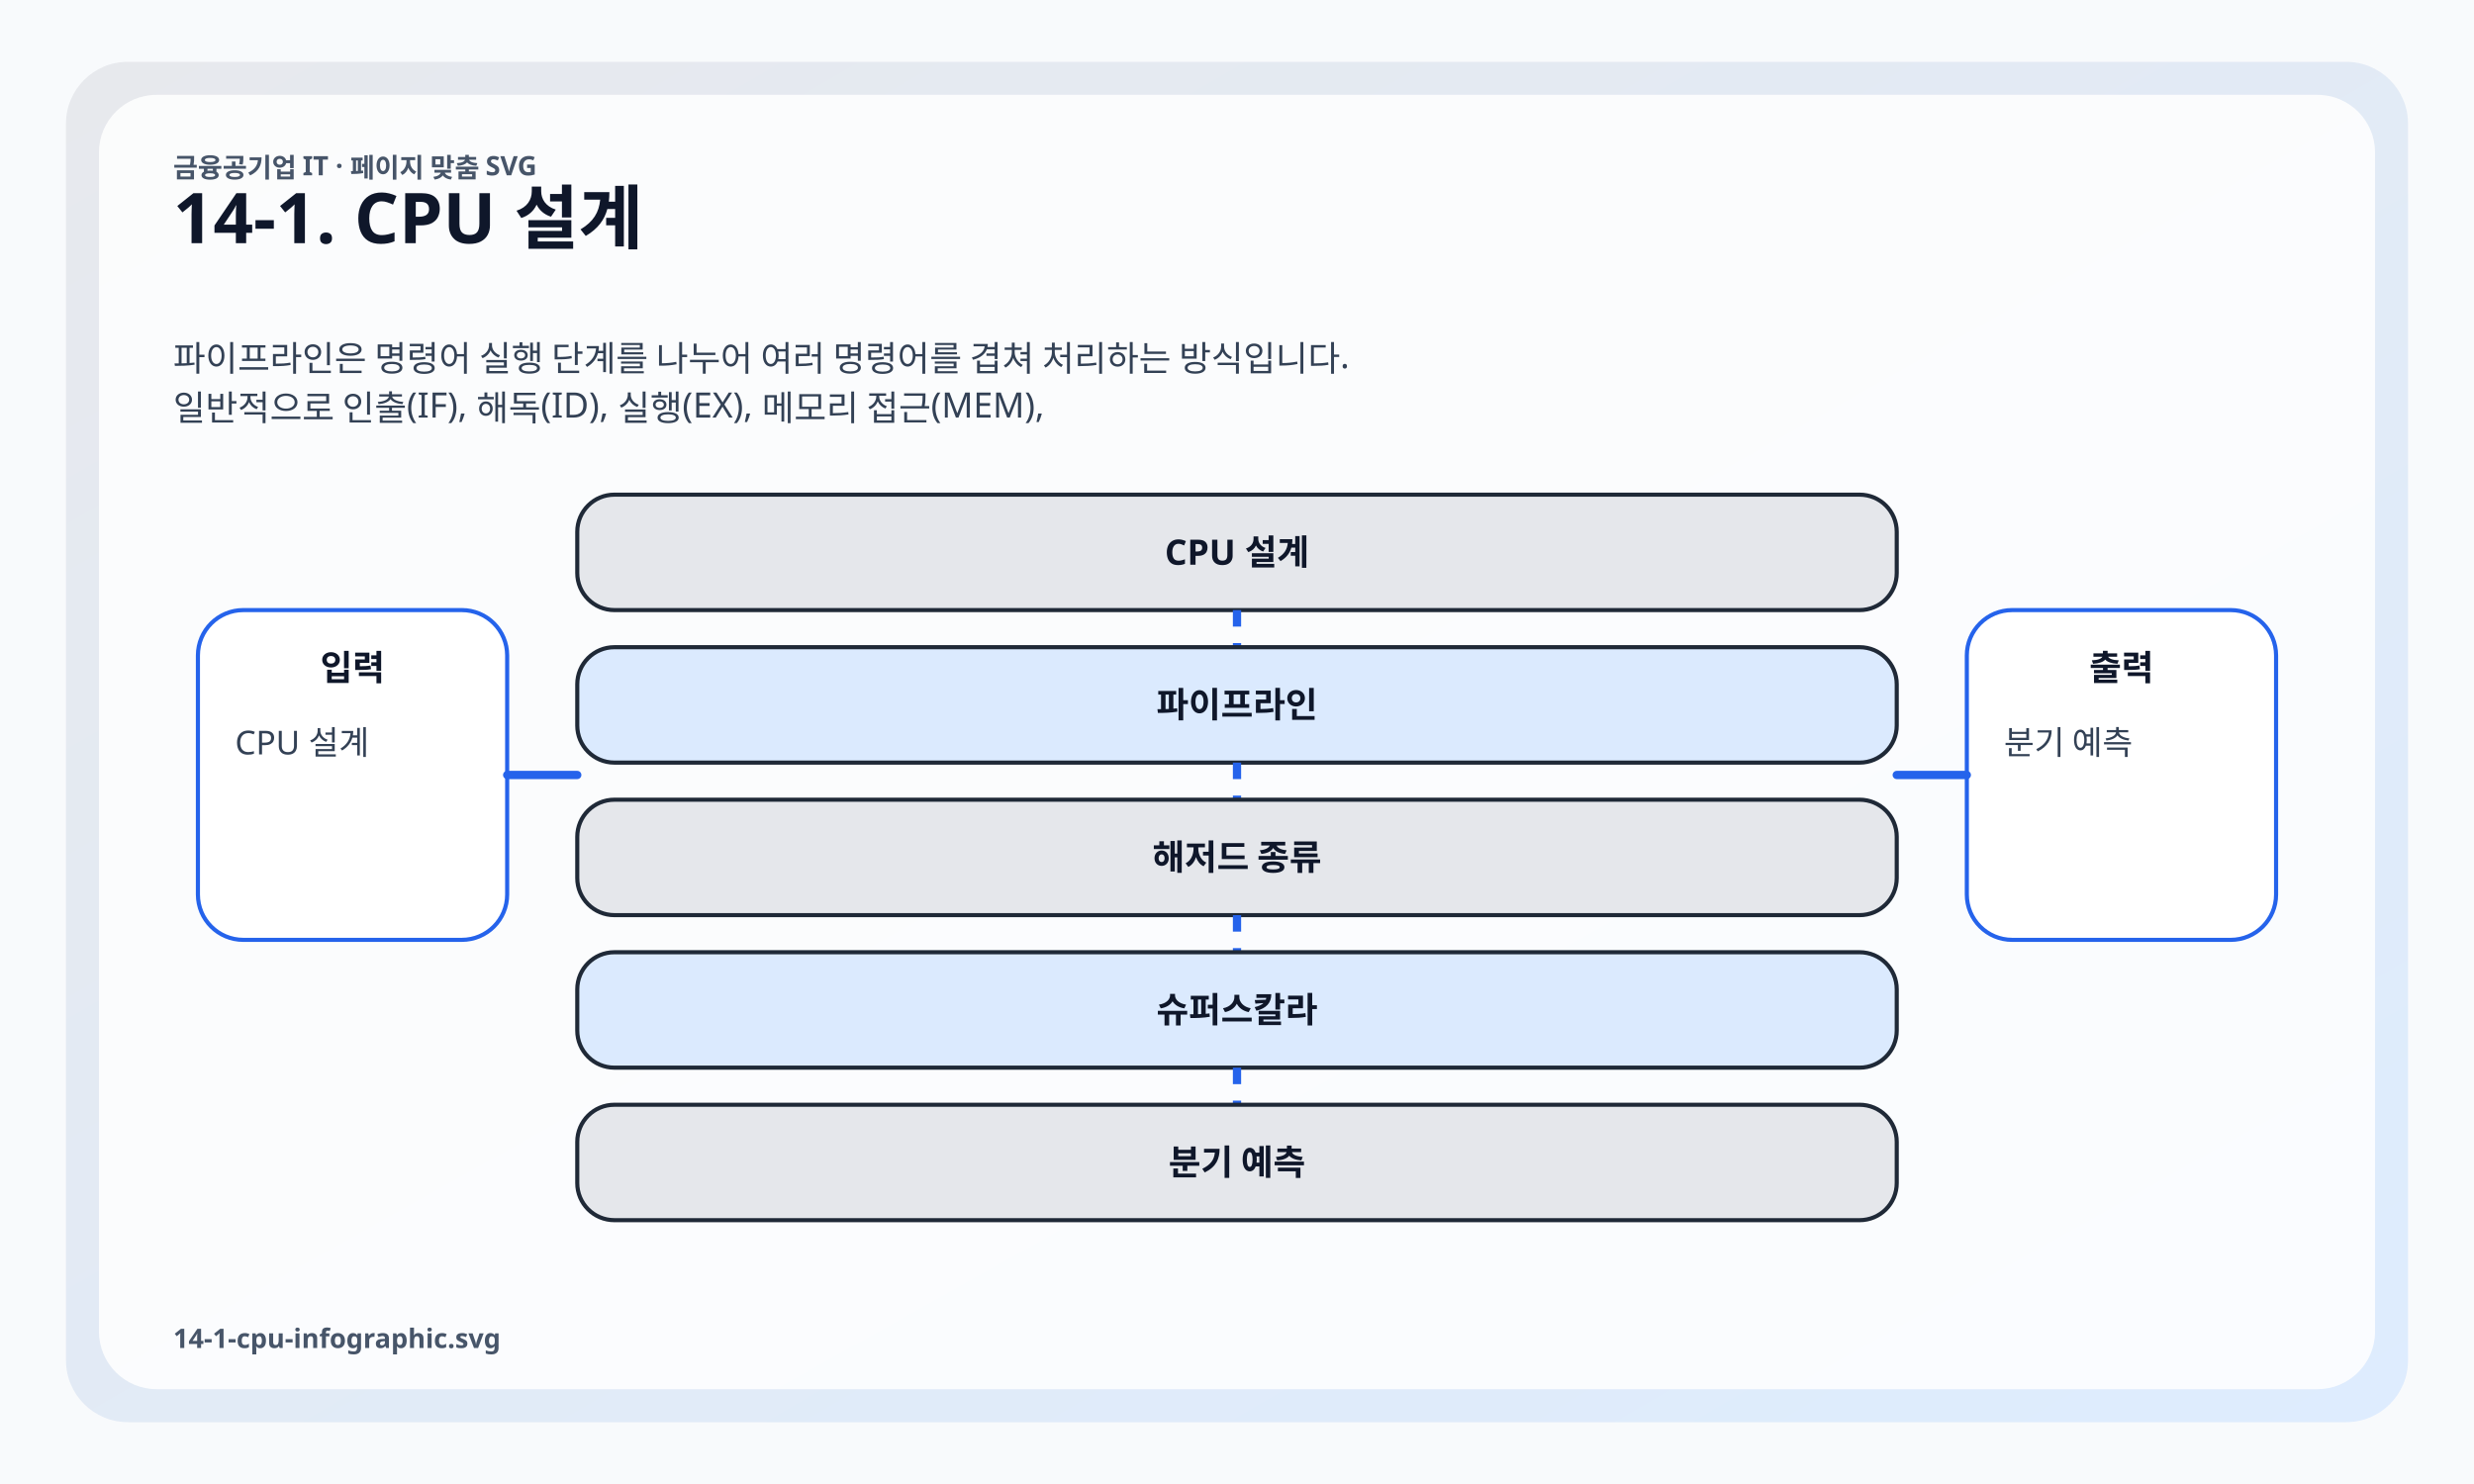
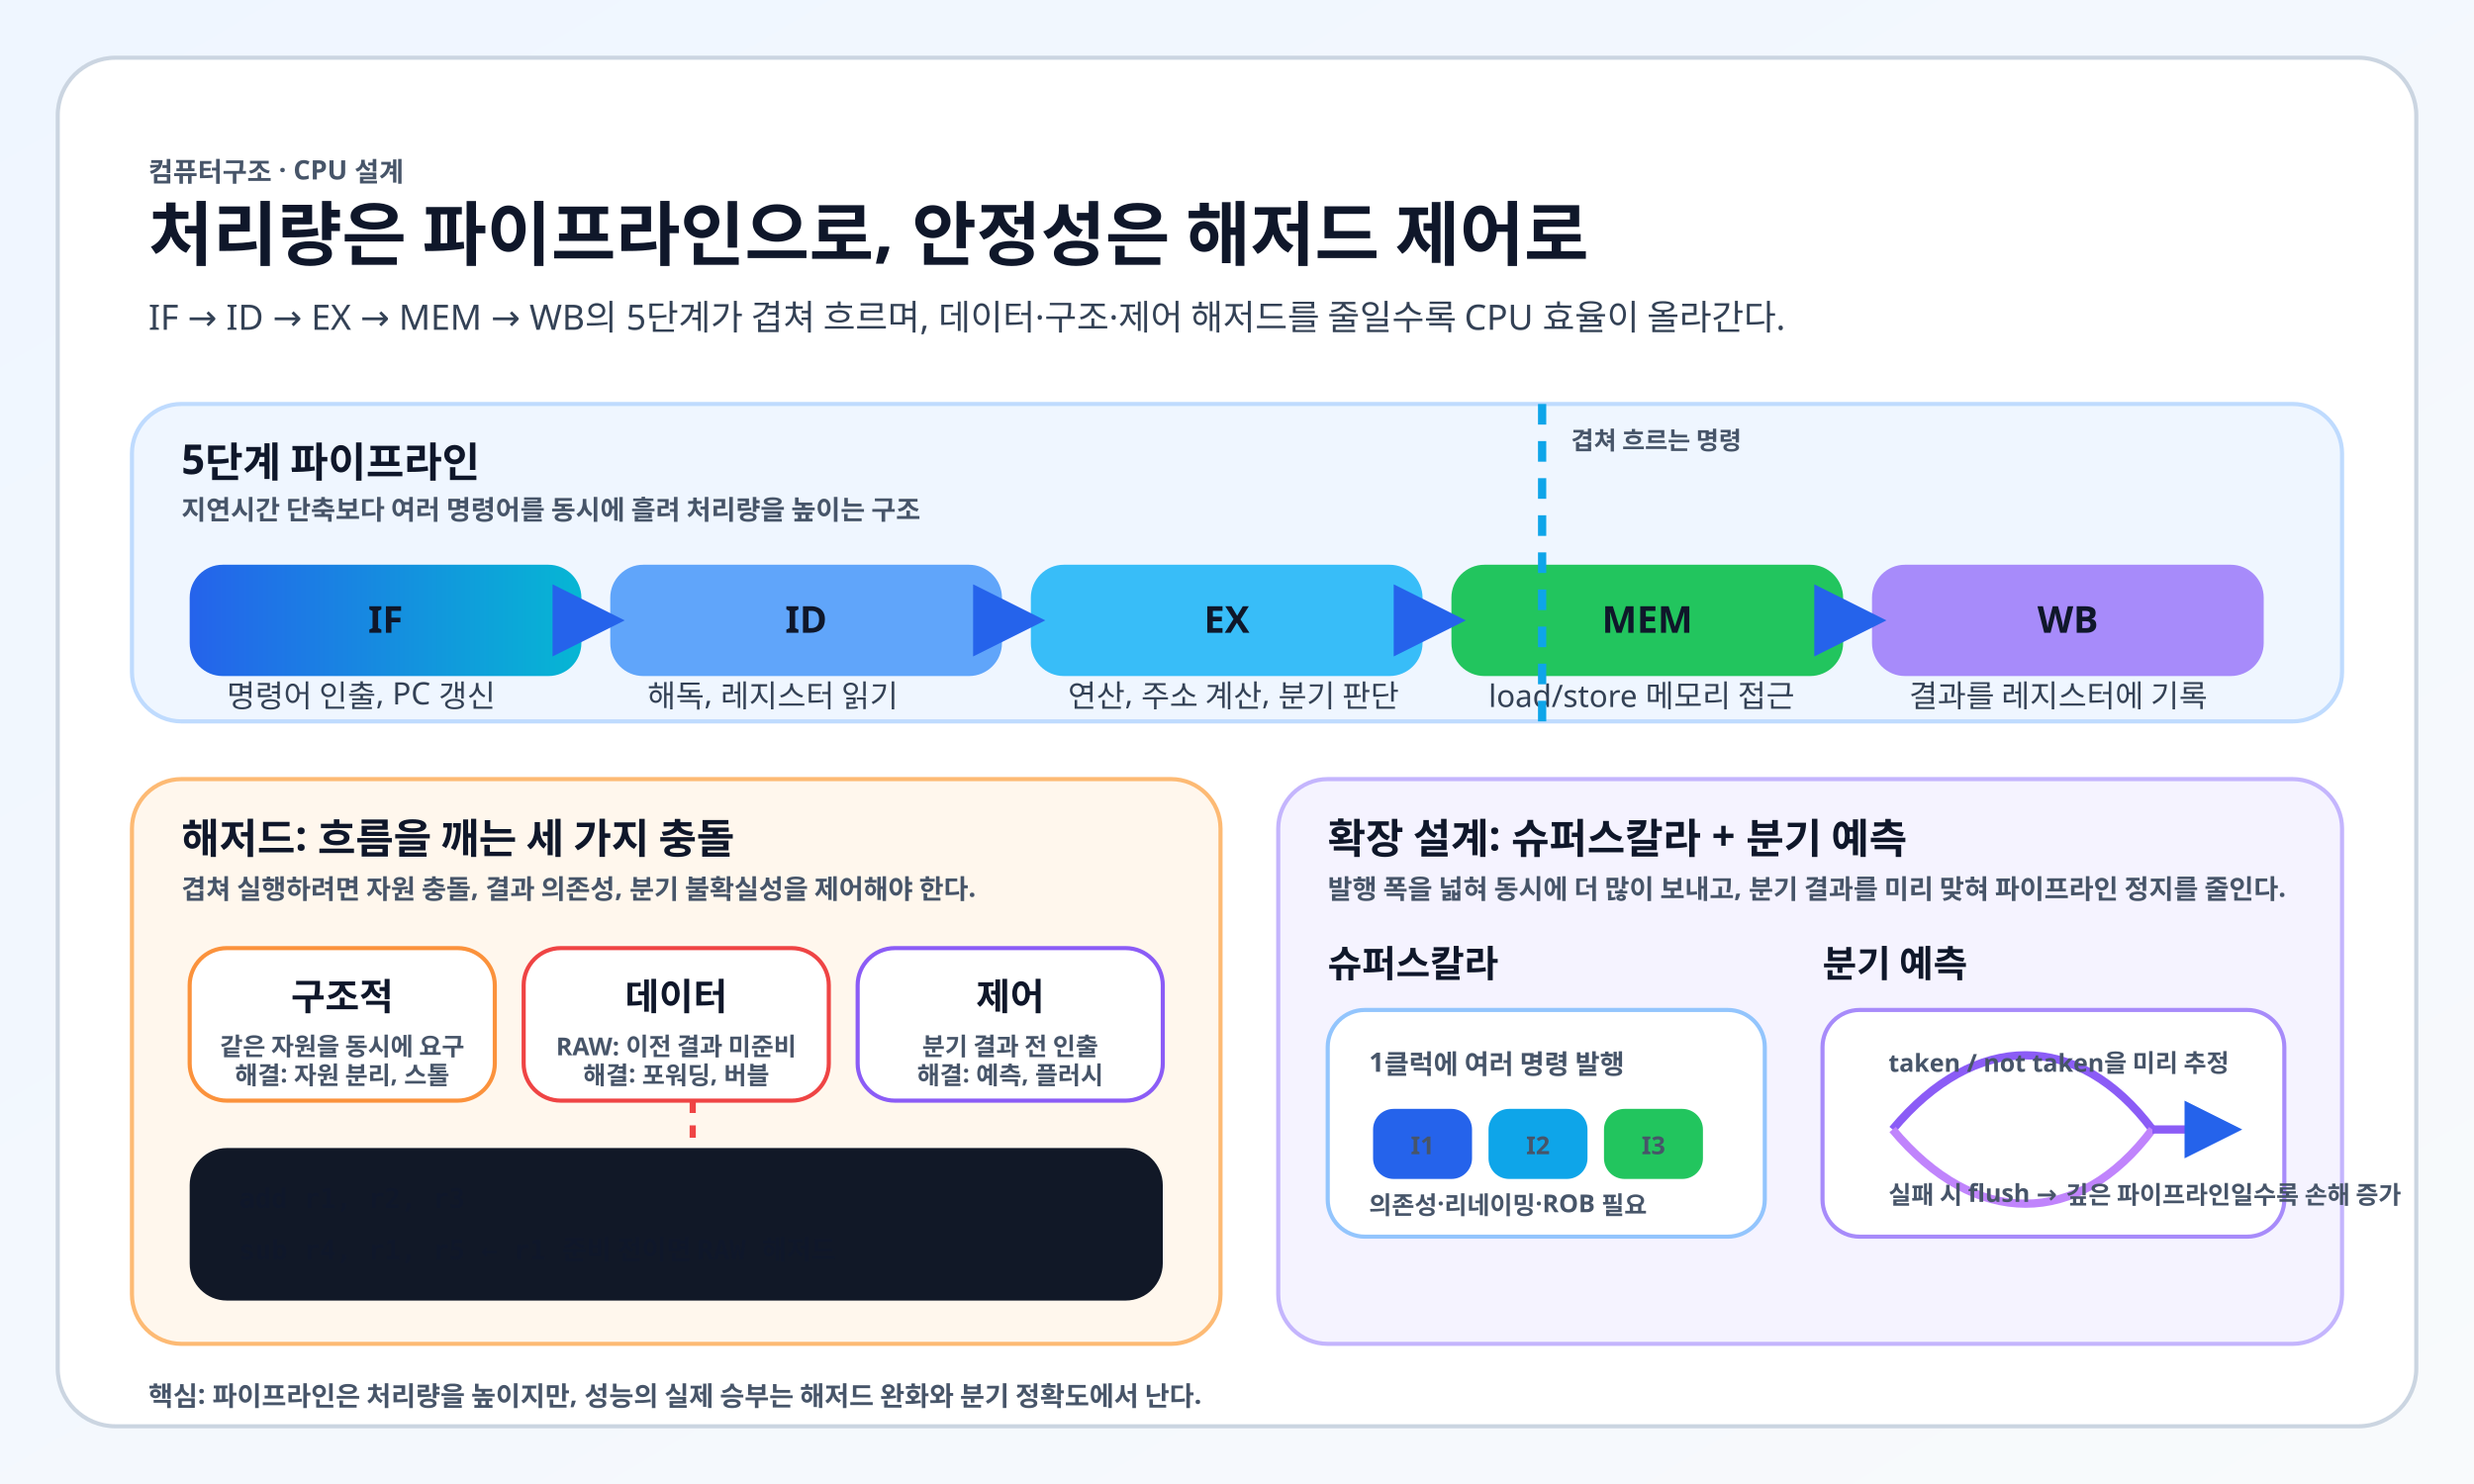
<svg xmlns="http://www.w3.org/2000/svg" width="1200" height="720" viewBox="0 0 1200 720" role="img" aria-labelledby="title desc">
  <defs>
-     <linearGradient id="grad-14-1-cpu-infographic.svg" x1="0" y1="0" x2="1" y2="1">
-       <stop offset="0%" stop-color="#e5e7eb" />
-       <stop offset="100%" stop-color="#dbeafe" />
+     <linearGradient id="bg" x1="0" y1="0" x2="1" y2="1">
+       <stop offset="0%" stop-color="#eff6ff" />
+       <stop offset="100%" stop-color="#f8fafc" />
    </linearGradient>
-     <linearGradient id="line-14-1-cpu-infographic.svg" x1="0" y1="0" x2="1" y2="0">
-       <stop offset="0%" stop-color="#1f2937" />
-       <stop offset="100%" stop-color="#2563eb" />
+     <linearGradient id="pipe" x1="0" y1="0" x2="1" y2="0">
+       <stop offset="0%" stop-color="#2563eb" />
+       <stop offset="100%" stop-color="#06b6d4" />
    </linearGradient>
+     <marker id="arrow" viewBox="0 0 10 10" refX="8" refY="5" markerWidth="7" markerHeight="7" orient="auto-start-reverse">
+       <path d="M 0 0 L 10 5 L 0 10 z" fill="#2563eb" />
+     </marker>
    <style>
      .title { font: 700 34px 'Pretendard','Noto Sans KR',sans-serif; fill: #0f172a; }
      .subtitle { font: 500 17px 'Pretendard','Noto Sans KR',sans-serif; fill: #334155; }
-       .label { font: 700 17px 'Pretendard','Noto Sans KR',sans-serif; fill: #0f172a; }
-       .body { font: 500 16px 'Pretendard','Noto Sans KR',sans-serif; fill: #334155; }
+       .section { font: 700 20px 'Pretendard','Noto Sans KR',sans-serif; fill: #0f172a; }
+       .label { font: 700 18px 'Pretendard','Noto Sans KR',sans-serif; fill: #0f172a; }
+       .body { font: 500 15px 'Pretendard','Noto Sans KR',sans-serif; fill: #334155; }
      .small { font: 600 13px 'Pretendard','Noto Sans KR',sans-serif; fill: #475569; }
-       .cap { font: 700 14px 'Pretendard','Noto Sans KR',sans-serif; fill: #0f172a; }
+       .tiny { font: 600 12px 'Pretendard','Noto Sans KR',sans-serif; fill: #475569; }
+       .mono { font: 600 13px 'SFMono-Regular',Consolas,monospace; fill: #0f172a; }
    </style>
  </defs>
-   <rect width="1200" height="720" fill="#f8fafc" />
-   <rect x="32" y="30" width="1136" height="660" rx="30" fill="url(#grad-14-1-cpu-infographic.svg)" opacity="0.9" />
-   <rect x="48" y="46" width="1104" height="628" rx="28" fill="white" />
-   <rect x="48" y="46" width="1104" height="628" rx="28" fill="url(#grad-14-1-cpu-infographic.svg)" opacity="0.14" />
-   <text class="small" x="84" y="86">금융공기업 IT · 페이지 맞춤 SVG</text>
-   <text class="title" x="84" y="118" text-anchor="start">
-     <tspan x="84" dy="0">14-1. CPU 설계</tspan>
-   </text>
-   <text class="subtitle" x="84" y="180" text-anchor="start">
-     <tspan x="84" dy="0">파이프라인은 명령어 실행 단계를 나누어 여러 명령어를 겹쳐 처리하는 방식입니다.</tspan>
-     <tspan x="84" dy="24">일반적으로 인출(IF), 해독(ID), 실행(EX), 메모리 접근(MEM),</tspan>
-   </text>
-   <rect x="280" y="240" width="640" height="56" rx="18" fill="#e5e7eb" stroke="#1f2937" stroke-width="2" />
-   <text class="label" x="600" y="274" text-anchor="middle">
-     <tspan x="600" dy="0">CPU 설계</tspan>
-   </text>
-   <line x1="600" y1="296" x2="600" y2="314" stroke="#2563eb" stroke-width="4" stroke-dasharray="8 8">
-     <animate attributeName="stroke-dashoffset" from="0" to="-40" dur="4s" repeatCount="indefinite" />
+   <rect width="1200" height="720" fill="url(#bg)" />
+   <rect x="28" y="28" width="1144" height="664" rx="28" fill="#ffffff" stroke="#cbd5e1" stroke-width="2" />
+   <text x="72" y="88" class="small">컴퓨터구조 · CPU 설계</text>
+   <text x="72" y="126" class="title">처리량은 파이프라인으로, 안정성은 해저드 제어로</text>
+   <text x="72" y="160" class="subtitle">IF → ID → EX → MEM → WB의 5단계가 겹쳐 흐르며, 데이터·구조·제어 해저드를 줄일수록 CPU 효율이 올라간다.</text>
+   <rect x="64" y="196" width="1072" height="154" rx="24" fill="#eff6ff" stroke="#bfdbfe" stroke-width="2" />
+   <text x="88" y="230" class="section">5단계 파이프라인</text>
+   <text x="88" y="252" class="small">지연시간 단축보다 여러 명령어를 동시에 흘려 처리량을 높이는 구조</text>
+   <rect x="92" y="274" width="190" height="54" rx="16" fill="url(#pipe)" />
+   <rect x="296" y="274" width="190" height="54" rx="16" fill="#60a5fa" />
+   <rect x="500" y="274" width="190" height="54" rx="16" fill="#38bdf8" />
+   <rect x="704" y="274" width="190" height="54" rx="16" fill="#22c55e" />
+   <rect x="908" y="274" width="190" height="54" rx="16" fill="#a78bfa" />
+   <text x="187" y="307" text-anchor="middle" class="label" fill="#ffffff">IF</text>
+   <text x="391" y="307" text-anchor="middle" class="label" fill="#ffffff">ID</text>
+   <text x="595" y="307" text-anchor="middle" class="label" fill="#ffffff">EX</text>
+   <text x="799" y="307" text-anchor="middle" class="label" fill="#ffffff">MEM</text>
+   <text x="1003" y="307" text-anchor="middle" class="label" fill="#ffffff">WB</text>
+   <line x1="282" y1="301" x2="296" y2="301" stroke="#2563eb" stroke-width="5" marker-end="url(#arrow)" />
+   <line x1="486" y1="301" x2="500" y2="301" stroke="#2563eb" stroke-width="5" marker-end="url(#arrow)" />
+   <line x1="690" y1="301" x2="704" y2="301" stroke="#2563eb" stroke-width="5" marker-end="url(#arrow)" />
+   <line x1="894" y1="301" x2="908" y2="301" stroke="#2563eb" stroke-width="5" marker-end="url(#arrow)" />
+   <text x="110" y="343" class="body">명령어 인출, PC 갱신</text>
+   <text x="314" y="343" class="body">해독, 레지스터 읽기</text>
+   <text x="518" y="343" class="body">연산, 주소 계산, 분기 판단</text>
+   <text x="722" y="343" class="body">load/store 메모리 접근</text>
+   <text x="926" y="343" class="body">결과를 레지스터에 기록</text>
+   <rect x="64" y="378" width="528" height="274" rx="24" fill="#fff7ed" stroke="#fdba74" stroke-width="2" />
+   <text x="88" y="414" class="section">해저드: 흐름을 깨는 세 가지 충돌</text>
+   <text x="88" y="436" class="small">겹쳐 실행하려면 자원 충돌, 결과 의존성, 분기 불확실성을 제어해야 한다.</text>
+   <rect x="92" y="460" width="148" height="74" rx="18" fill="#ffffff" stroke="#fb923c" stroke-width="2" />
+   <text x="166" y="490" text-anchor="middle" class="label">구조적</text>
+   <text x="166" y="512" text-anchor="middle" class="tiny">같은 자원을 동시에 요구</text>
+   <text x="166" y="526" text-anchor="middle" class="tiny">해결: 자원 분리, 스톨</text>
+   <rect x="254" y="460" width="148" height="74" rx="18" fill="#ffffff" stroke="#ef4444" stroke-width="2" />
+   <text x="328" y="490" text-anchor="middle" class="label">데이터</text>
+   <text x="328" y="512" text-anchor="middle" class="tiny">RAW: 이전 결과 미준비</text>
+   <text x="328" y="526" text-anchor="middle" class="tiny">해결: 포워딩, 버블</text>
+   <rect x="416" y="460" width="148" height="74" rx="18" fill="#ffffff" stroke="#8b5cf6" stroke-width="2" />
+   <text x="490" y="490" text-anchor="middle" class="label">제어</text>
+   <text x="490" y="512" text-anchor="middle" class="tiny">분기 결과 전 인출</text>
+   <text x="490" y="526" text-anchor="middle" class="tiny">해결: 예측, 플러시</text>
+   <rect x="92" y="557" width="472" height="74" rx="18" fill="#111827" />
+   <text x="116" y="586" class="mono" fill="#e5e7eb">add r1, r2, r3</text>
+   <text x="116" y="611" class="mono" fill="#fca5a5">sub r4, r1, r5  ← r1 준비 전이면 RAW 해저드</text>
+   <line x1="336" y1="534" x2="336" y2="557" stroke="#ef4444" stroke-width="3" stroke-dasharray="6 6" />
+   <rect x="620" y="378" width="516" height="274" rx="24" fill="#f5f3ff" stroke="#c4b5fd" stroke-width="2" />
+   <text x="644" y="414" class="section">확장 설계: 슈퍼스칼라 + 분기 예측</text>
+   <text x="644" y="436" class="small">발행 폭을 넓혀 동시에 더 많이 보내고, 분기 결과를 미리 맞혀 파이프라인 정지를 줄인다.</text>
+   <text x="644" y="474" class="label">슈퍼스칼라</text>
+   <rect x="644" y="490" width="212" height="110" rx="18" fill="#ffffff" stroke="#93c5fd" stroke-width="2" />
+   <text x="664" y="520" class="small">1클럭에 여러 명령 발행</text>
+   <rect x="666" y="538" width="48" height="34" rx="10" fill="#2563eb" />
+   <rect x="722" y="538" width="48" height="34" rx="10" fill="#0ea5e9" />
+   <rect x="778" y="538" width="48" height="34" rx="10" fill="#22c55e" />
+   <text x="690" y="560" text-anchor="middle" class="tiny" fill="#ffffff">I1</text>
+   <text x="746" y="560" text-anchor="middle" class="tiny" fill="#ffffff">I2</text>
+   <text x="802" y="560" text-anchor="middle" class="tiny" fill="#ffffff">I3</text>
+   <text x="664" y="589" class="tiny">의존성·리네이밍·ROB 필요</text>
+   <text x="884" y="474" class="label">분기 예측</text>
+   <rect x="884" y="490" width="224" height="110" rx="18" fill="#ffffff" stroke="#a78bfa" stroke-width="2" />
+   <path d="M 918 548 C 958 500, 1008 500, 1044 548" fill="none" stroke="#8b5cf6" stroke-width="4" />
+   <path d="M 918 548 C 958 596, 1008 596, 1044 548" fill="none" stroke="#c084fc" stroke-width="4" />
+   <line x1="1044" y1="548" x2="1082" y2="548" stroke="#8b5cf6" stroke-width="4" marker-end="url(#arrow)" />
+   <text x="916" y="520" class="tiny">taken / not taken을 미리 추정</text>
+   <text x="916" y="584" class="tiny">실패 시 flush → 깊은 파이프라인일수록 손해 증가</text>
+   <line x1="748" y1="196" x2="748" y2="350" stroke="#0ea5e9" stroke-width="4" stroke-dasharray="10 8">
+     <animate attributeName="stroke-dashoffset" from="0" to="-36" dur="2.8s" repeatCount="indefinite" />
  </line>
-   <rect x="280" y="314" width="640" height="56" rx="18" fill="#dbeafe" stroke="#1f2937" stroke-width="2" />
-   <text class="label" x="600" y="348" text-anchor="middle">
-     <tspan x="600" dy="0">파이프라인</tspan>
-   </text>
-   <line x1="600" y1="370" x2="600" y2="388" stroke="#2563eb" stroke-width="4" stroke-dasharray="8 8">
-     <animate attributeName="stroke-dashoffset" from="0" to="-40" dur="4s" repeatCount="indefinite" />
-   </line>
-   <rect x="280" y="388" width="640" height="56" rx="18" fill="#e5e7eb" stroke="#1f2937" stroke-width="2" />
-   <text class="label" x="600" y="422" text-anchor="middle">
-     <tspan x="600" dy="0">해저드 종류</tspan>
-   </text>
-   <line x1="600" y1="444" x2="600" y2="462" stroke="#2563eb" stroke-width="4" stroke-dasharray="8 8">
-     <animate attributeName="stroke-dashoffset" from="0" to="-40" dur="4s" repeatCount="indefinite" />
-   </line>
-   <rect x="280" y="462" width="640" height="56" rx="18" fill="#dbeafe" stroke="#1f2937" stroke-width="2" />
-   <text class="label" x="600" y="496" text-anchor="middle">
-     <tspan x="600" dy="0">슈퍼스칼라</tspan>
-   </text>
-   <line x1="600" y1="518" x2="600" y2="536" stroke="#2563eb" stroke-width="4" stroke-dasharray="8 8">
-     <animate attributeName="stroke-dashoffset" from="0" to="-40" dur="4s" repeatCount="indefinite" />
-   </line>
-   <rect x="280" y="536" width="640" height="56" rx="18" fill="#e5e7eb" stroke="#1f2937" stroke-width="2" />
-   <text class="label" x="600" y="570" text-anchor="middle">
-     <tspan x="600" dy="0">분기 예측</tspan>
-   </text>
-   <rect x="96" y="296" width="150" height="160" rx="22" fill="#ffffff" stroke="#2563eb" stroke-width="2" />
-   <text class="label" x="171" y="330" text-anchor="middle">
-     <tspan x="171" dy="0">입력</tspan>
-   </text>
-   <text class="body" x="114" y="366" text-anchor="start">
-     <tspan x="114" dy="0">CPU 설계</tspan>
-   </text>
-   <rect x="954" y="296" width="150" height="160" rx="22" fill="#ffffff" stroke="#2563eb" stroke-width="2" />
-   <text class="label" x="1029" y="330" text-anchor="middle">
-     <tspan x="1029" dy="0">출력</tspan>
-   </text>
-   <text class="body" x="972" y="366" text-anchor="start">
-     <tspan x="972" dy="0">분기 예측</tspan>
-   </text>
-   <line x1="246" y1="376" x2="280" y2="376" stroke="#2563eb" stroke-width="4" stroke-linecap="round" marker-end="url(#arrow)" />
-   <line x1="920" y1="376" x2="954" y2="376" stroke="#2563eb" stroke-width="4" stroke-linecap="round" marker-end="url(#arrow)" />
-   <text class="small" x="84" y="654">14-1-cpu-infographic.svg</text>
+   <text x="762" y="218" class="tiny">겹쳐 흐르는 명령</text>
+   <text x="72" y="682" class="small">핵심: 파이프라인은 처리량을 높이지만, 성능의 실제 승부는 해저드 완화와 분기 정확도에서 난다.</text>
</svg>
